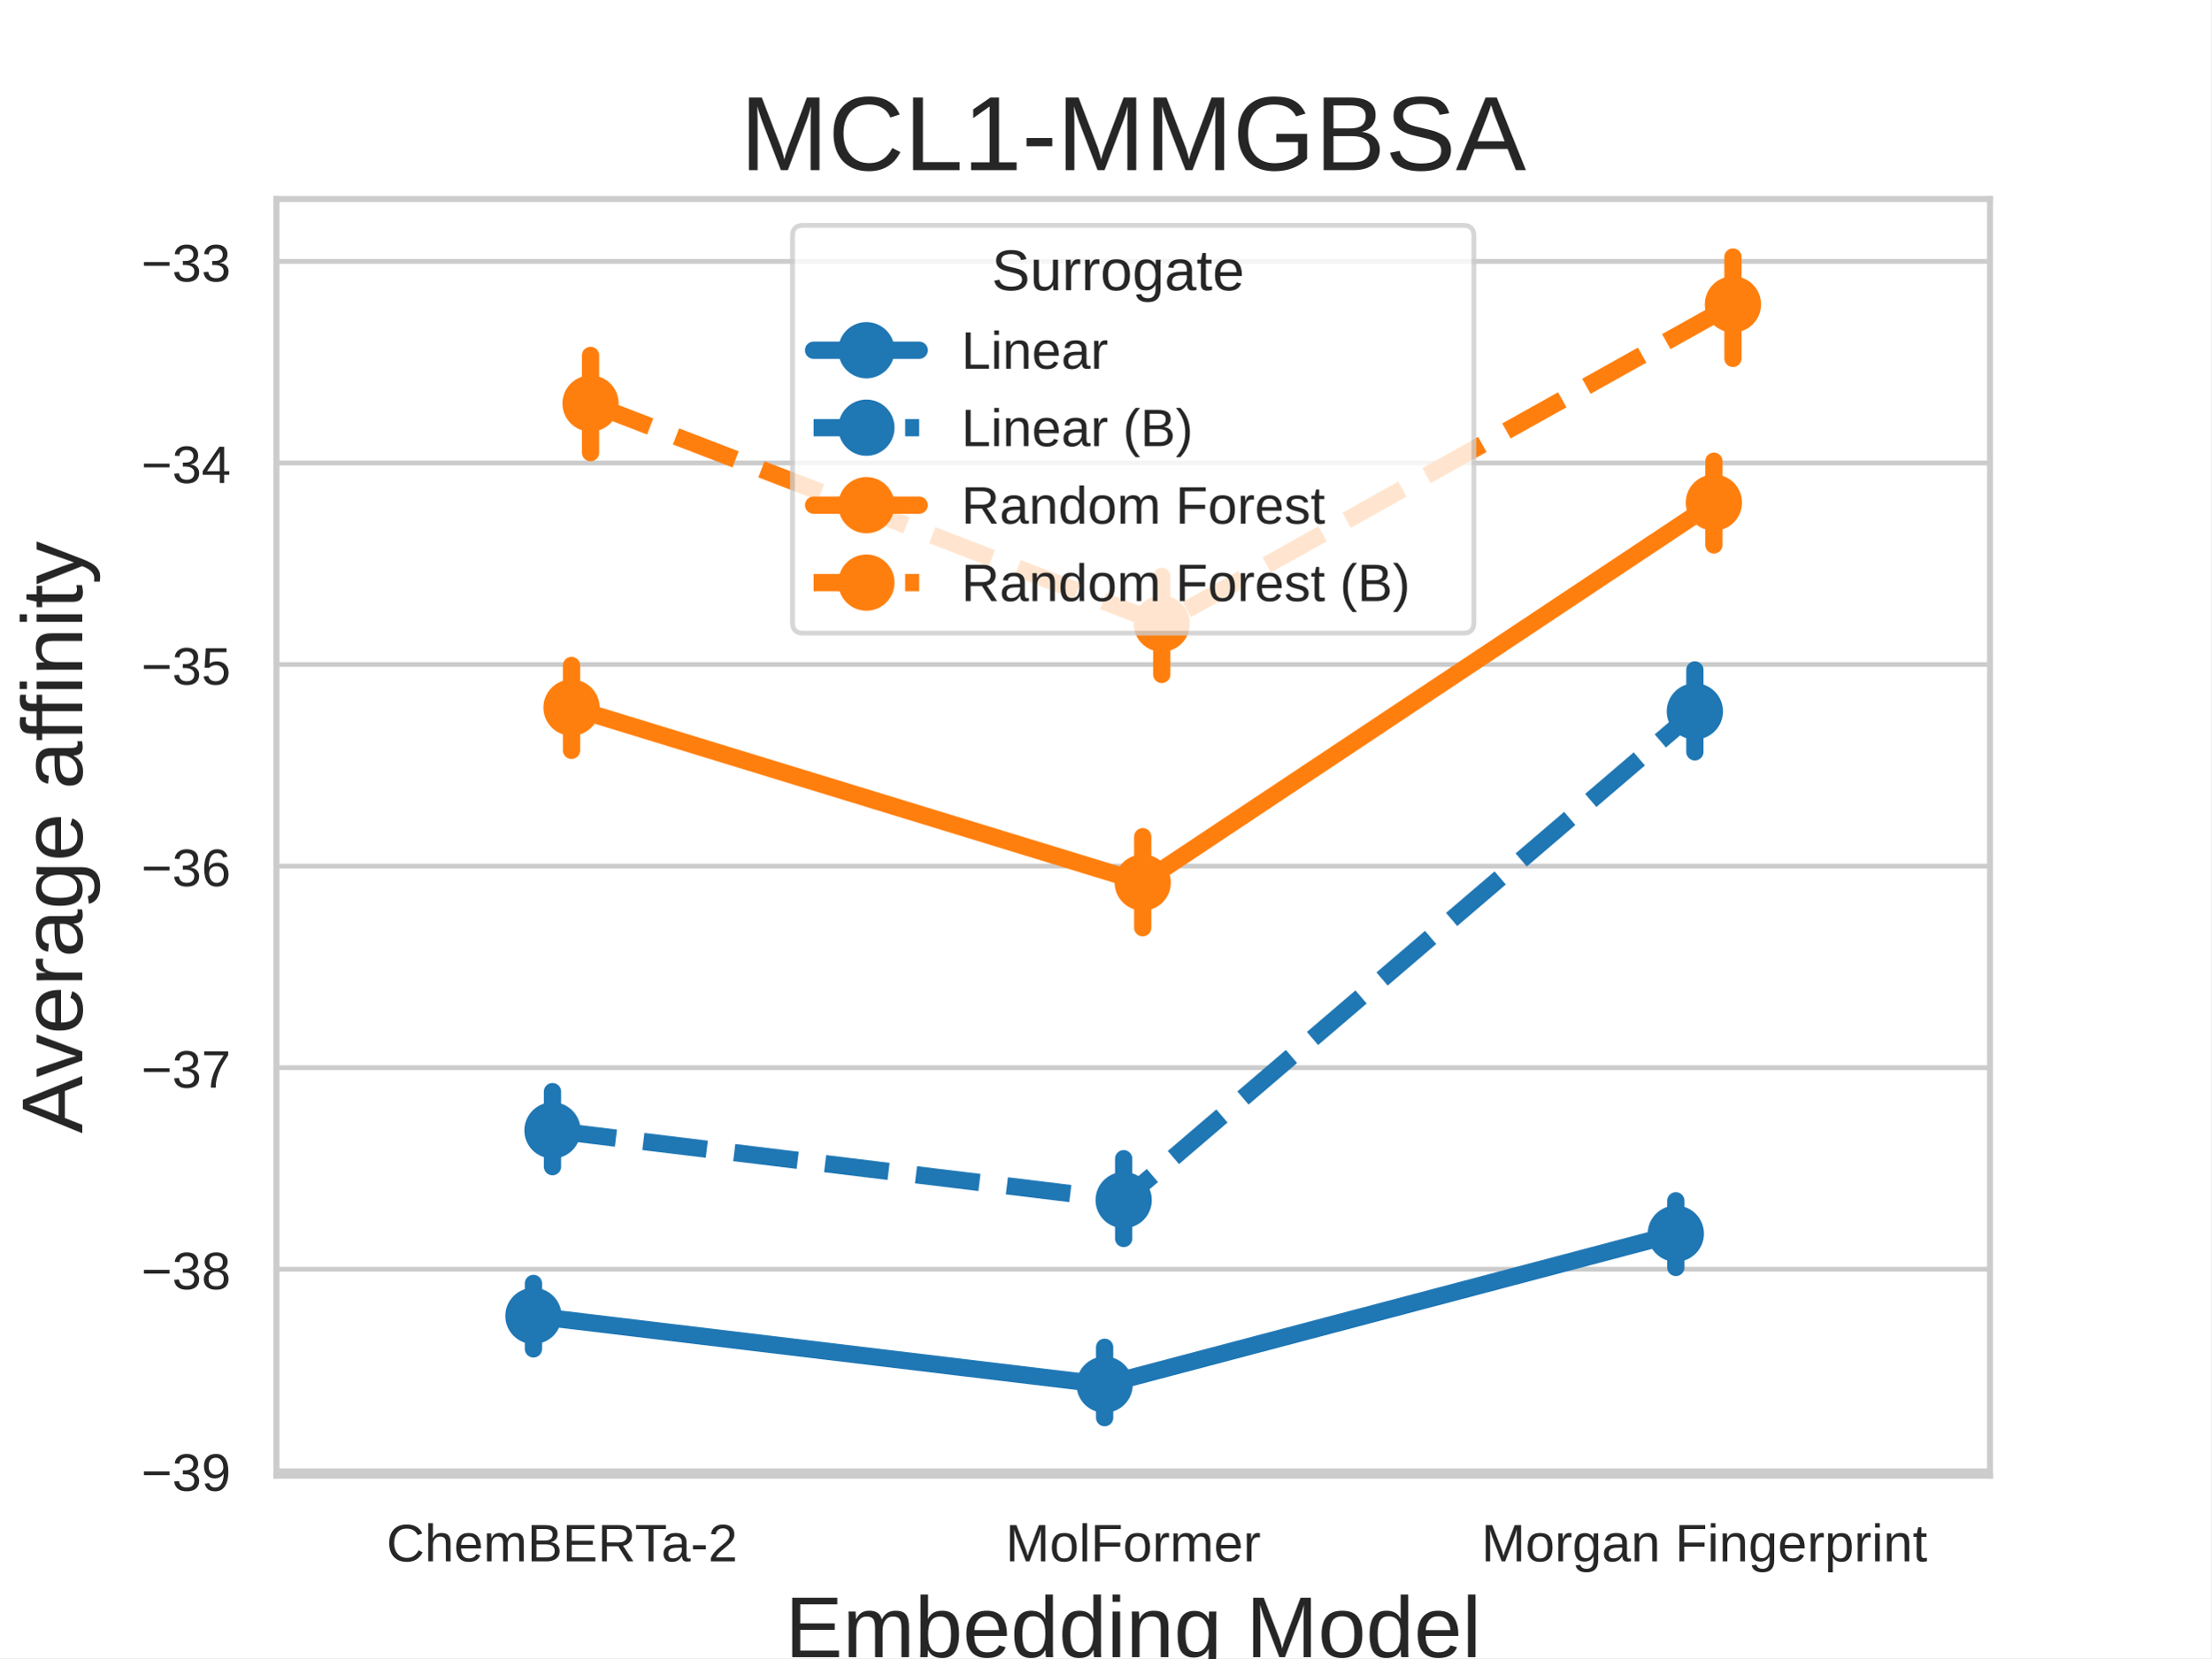
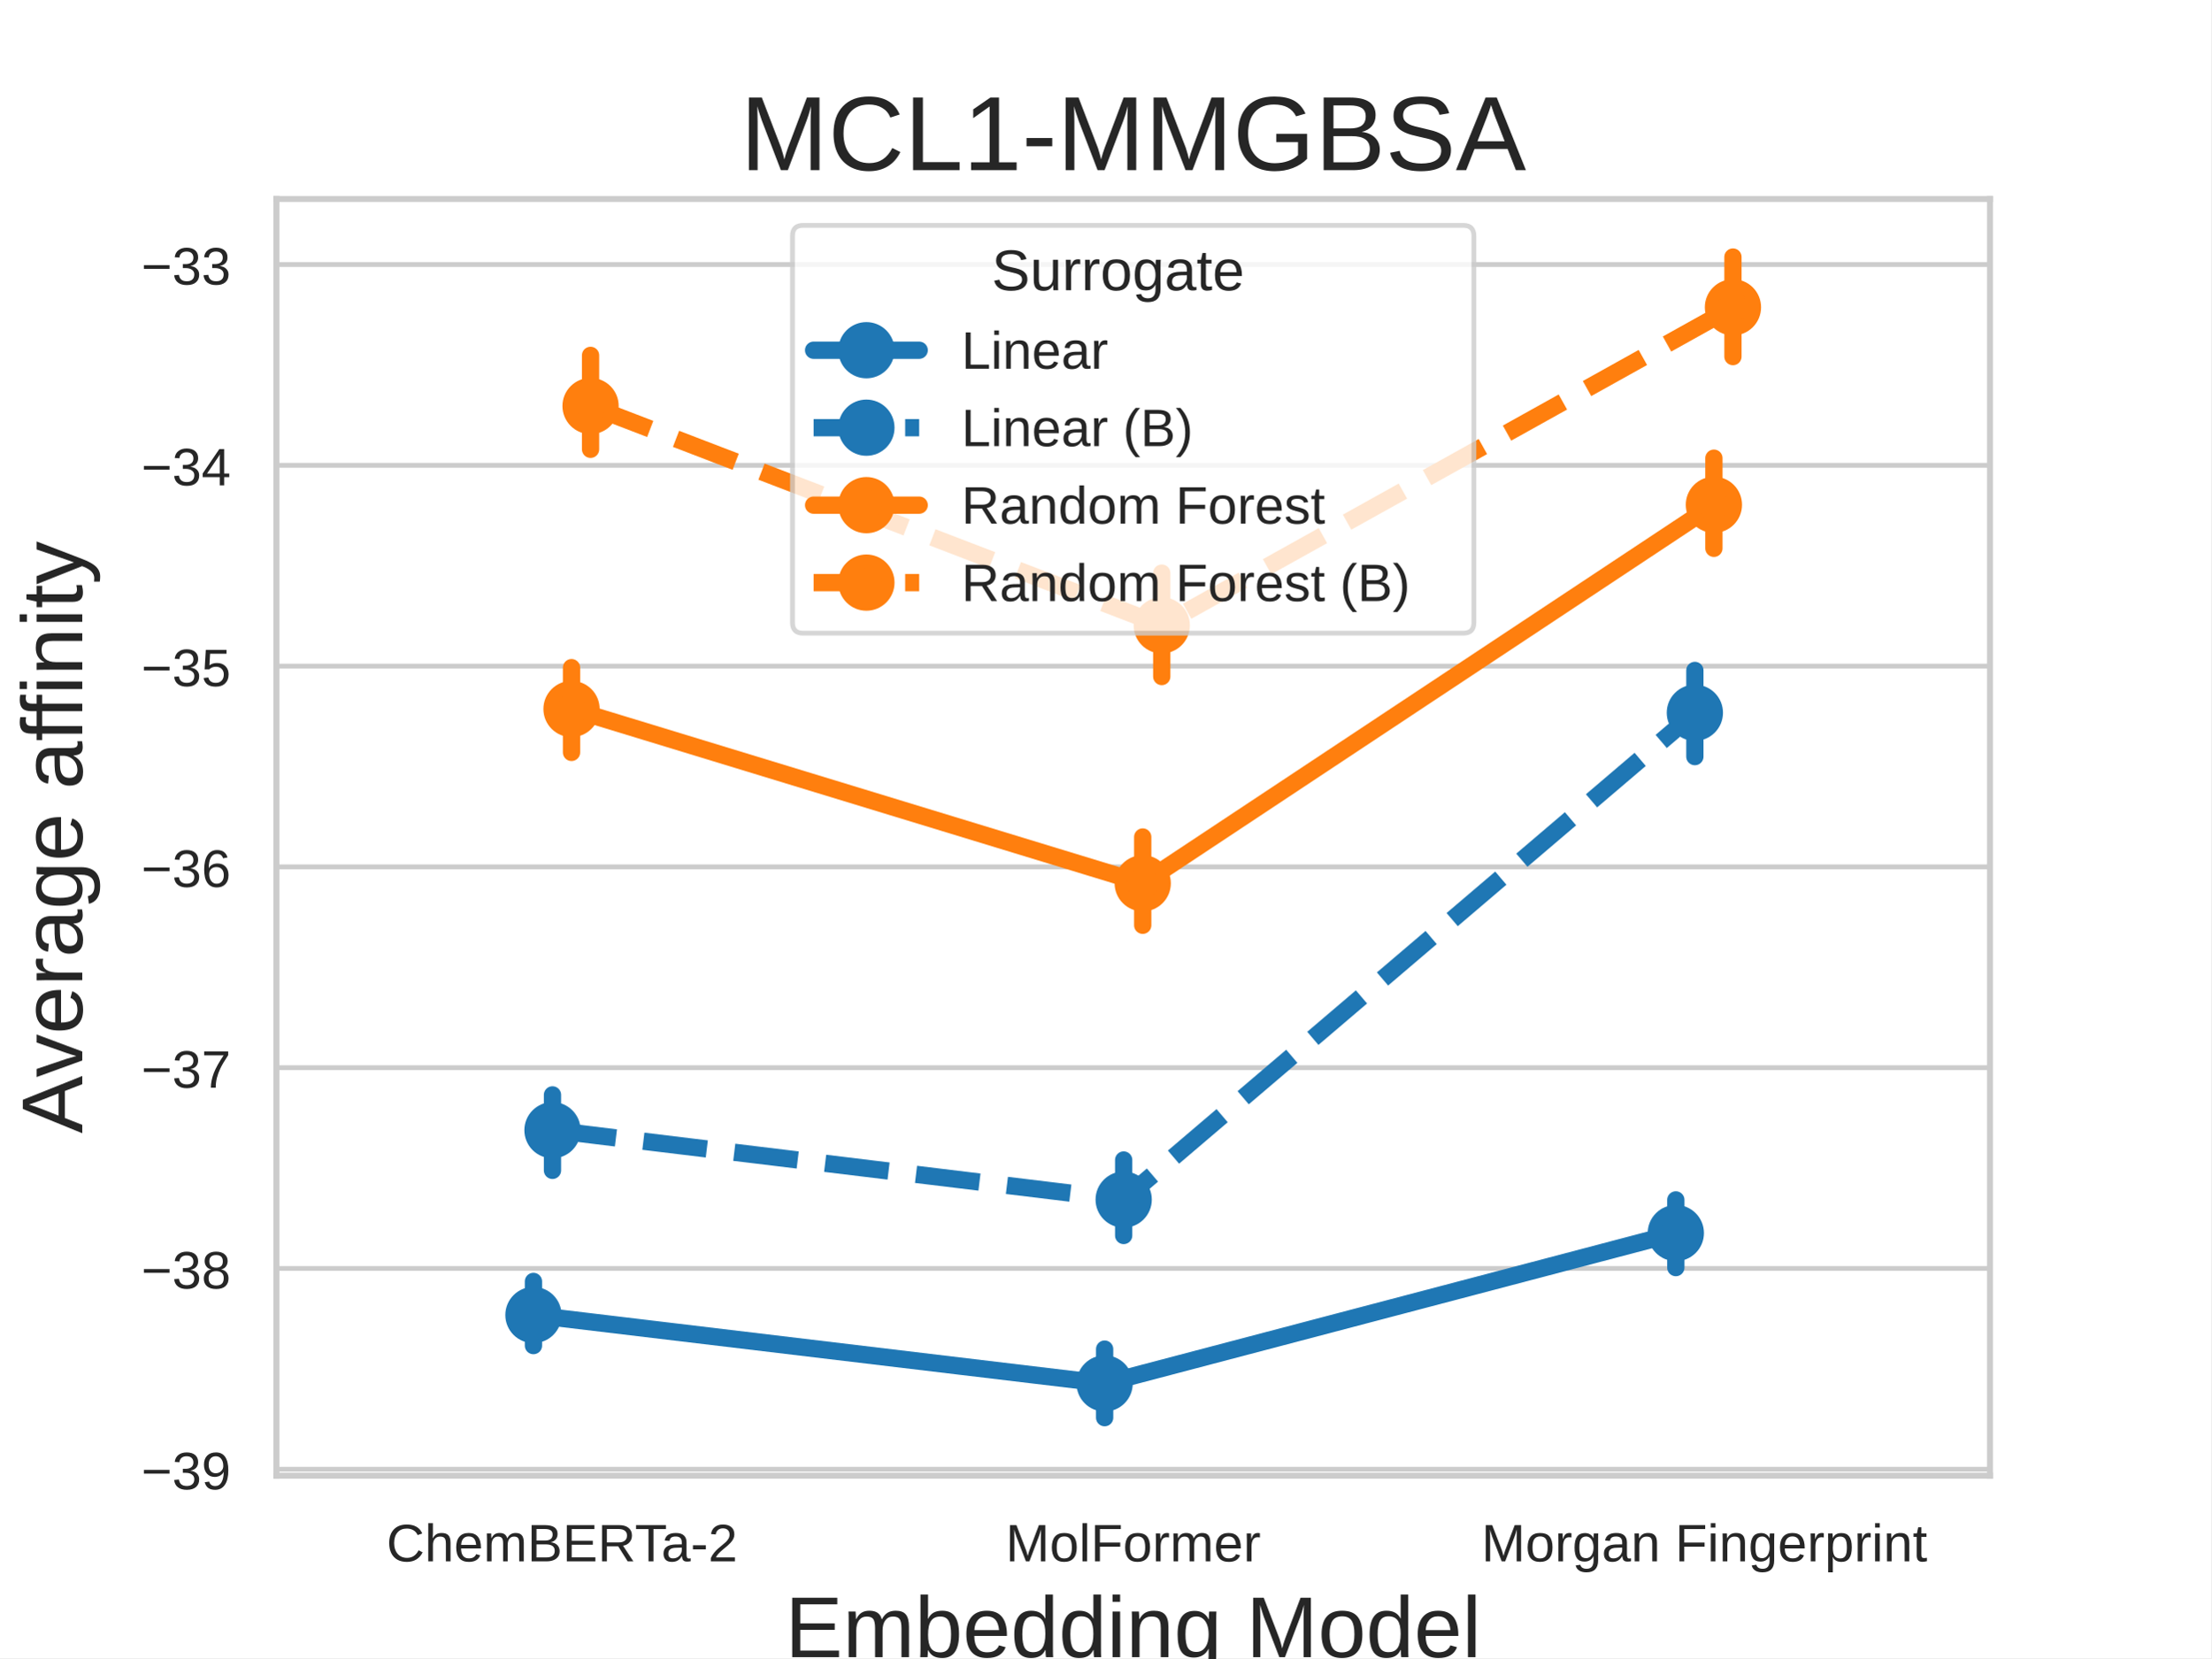
<svg xmlns="http://www.w3.org/2000/svg" xmlns:xlink="http://www.w3.org/1999/xlink" width="460.8pt" height="345.6pt" viewBox="0 0 460.8 345.6" version="1.1">
  <defs>
    <style type="text/css">*{stroke-linejoin: round; stroke-linecap: butt}</style>
  </defs>
  <g id="figure_1">
    <g id="patch_1">
      <path d="M 0 345.6  L 460.8 345.6  L 460.8 0  L 0 0  z " style="fill: #ffffff" />
    </g>
    <g id="axes_1">
      <g id="patch_2">
        <path d="M 57.6 307.584  L 414.72 307.584  L 414.72 41.472  L 57.6 41.472  z " style="fill: #ffffff" />
      </g>
      <g id="matplotlib.axis_1">
        <g id="xtick_1">
          <g id="text_1">
            <text style="fill: #262626; font: 11px 'Arial', 'DejaVu Sans', 'Liberation Sans', 'Bitstream Vera Sans', sans-serif; text-anchor: middle" x="117.12" y="325.442" transform="rotate(-0 117.12 325.4423)">ChemBERTa-2</text>
          </g>
        </g>
        <g id="xtick_2">
          <g id="text_2">
            <text style="fill: #262626; font: 11px 'Arial', 'DejaVu Sans', 'Liberation Sans', 'Bitstream Vera Sans', sans-serif; text-anchor: middle" x="236.16" y="325.442" transform="rotate(-0 236.16 325.4423)">MolFormer</text>
          </g>
        </g>
        <g id="xtick_3">
          <g id="text_3">
            <text style="fill: #262626; font: 11px 'Arial', 'DejaVu Sans', 'Liberation Sans', 'Bitstream Vera Sans', sans-serif; text-anchor: middle" x="355.2" y="325.442" transform="rotate(-0 355.2 325.4423)">Morgan Fingerprint</text>
          </g>
        </g>
        <g id="text_4">
          <text style="fill: #262626; font: 18px 'Arial', 'DejaVu Sans', 'Liberation Sans', 'Bitstream Vera Sans', sans-serif; text-anchor: middle" x="236.16" y="345.407" transform="rotate(-0 236.16 345.4071)">Embedding Model</text>
        </g>
      </g>
      <g id="matplotlib.axis_2">
        <g id="ytick_1">
          <g id="line2d_1">
-             <path d="M 57.6 306.551  L 414.72 306.551  " clip-path="url(#pcca6766b30)" style="fill: none; stroke: #cccccc; stroke-linecap: round" />
+             <path d="M 57.6 306.238  L 414.72 306.238  " clip-path="url(#p2aa143db8c)" style="fill: none; stroke: #cccccc; stroke-linecap: round" />
          </g>
          <g id="text_5">
-             <text style="fill: #262626; font: 11px 'Arial', 'DejaVu Sans', 'Liberation Sans', 'Bitstream Vera Sans', sans-serif; text-anchor: end" x="48.1" y="310.73" transform="rotate(-0 48.1 310.7299)">−39</text>
+             <text style="fill: #262626; font: 11px 'Arial', 'DejaVu Sans', 'Liberation Sans', 'Bitstream Vera Sans', sans-serif; text-anchor: end" x="48.1" y="310.417" transform="rotate(-0 48.1 310.4169)">−39</text>
          </g>
        </g>
        <g id="ytick_2">
          <g id="line2d_2">
-             <path d="M 57.6 264.54  L 414.72 264.54  " clip-path="url(#pcca6766b30)" style="fill: none; stroke: #cccccc; stroke-linecap: round" />
+             <path d="M 57.6 264.386  L 414.72 264.386  " clip-path="url(#p2aa143db8c)" style="fill: none; stroke: #cccccc; stroke-linecap: round" />
          </g>
          <g id="text_6">
-             <text style="fill: #262626; font: 11px 'Arial', 'DejaVu Sans', 'Liberation Sans', 'Bitstream Vera Sans', sans-serif; text-anchor: end" x="48.1" y="268.719" transform="rotate(-0 48.1 268.719)">−38</text>
+             <text style="fill: #262626; font: 11px 'Arial', 'DejaVu Sans', 'Liberation Sans', 'Bitstream Vera Sans', sans-serif; text-anchor: end" x="48.1" y="268.566" transform="rotate(-0 48.1 268.5656)">−38</text>
          </g>
        </g>
        <g id="ytick_3">
          <g id="line2d_3">
-             <path d="M 57.6 222.529  L 414.72 222.529  " clip-path="url(#pcca6766b30)" style="fill: none; stroke: #cccccc; stroke-linecap: round" />
+             <path d="M 57.6 222.535  L 414.72 222.535  " clip-path="url(#p2aa143db8c)" style="fill: none; stroke: #cccccc; stroke-linecap: round" />
          </g>
          <g id="text_7">
-             <text style="fill: #262626; font: 11px 'Arial', 'DejaVu Sans', 'Liberation Sans', 'Bitstream Vera Sans', sans-serif; text-anchor: end" x="48.1" y="226.708" transform="rotate(-0 48.1 226.708)">−37</text>
+             <text style="fill: #262626; font: 11px 'Arial', 'DejaVu Sans', 'Liberation Sans', 'Bitstream Vera Sans', sans-serif; text-anchor: end" x="48.1" y="226.714" transform="rotate(-0 48.1 226.7142)">−37</text>
          </g>
        </g>
        <g id="ytick_4">
          <g id="line2d_4">
-             <path d="M 57.6 180.518  L 414.72 180.518  " clip-path="url(#pcca6766b30)" style="fill: none; stroke: #cccccc; stroke-linecap: round" />
+             <path d="M 57.6 180.684  L 414.72 180.684  " clip-path="url(#p2aa143db8c)" style="fill: none; stroke: #cccccc; stroke-linecap: round" />
          </g>
          <g id="text_8">
-             <text style="fill: #262626; font: 11px 'Arial', 'DejaVu Sans', 'Liberation Sans', 'Bitstream Vera Sans', sans-serif; text-anchor: end" x="48.1" y="184.697" transform="rotate(-0 48.1 184.6971)">−36</text>
+             <text style="fill: #262626; font: 11px 'Arial', 'DejaVu Sans', 'Liberation Sans', 'Bitstream Vera Sans', sans-serif; text-anchor: end" x="48.1" y="184.863" transform="rotate(-0 48.1 184.8628)">−36</text>
          </g>
        </g>
        <g id="ytick_5">
          <g id="line2d_5">
-             <path d="M 57.6 138.507  L 414.72 138.507  " clip-path="url(#pcca6766b30)" style="fill: none; stroke: #cccccc; stroke-linecap: round" />
+             <path d="M 57.6 138.832  L 414.72 138.832  " clip-path="url(#p2aa143db8c)" style="fill: none; stroke: #cccccc; stroke-linecap: round" />
          </g>
          <g id="text_9">
-             <text style="fill: #262626; font: 11px 'Arial', 'DejaVu Sans', 'Liberation Sans', 'Bitstream Vera Sans', sans-serif; text-anchor: end" x="48.1" y="142.686" transform="rotate(-0 48.1 142.6861)">−35</text>
+             <text style="fill: #262626; font: 11px 'Arial', 'DejaVu Sans', 'Liberation Sans', 'Bitstream Vera Sans', sans-serif; text-anchor: end" x="48.1" y="143.011" transform="rotate(-0 48.1 143.0114)">−35</text>
          </g>
        </g>
        <g id="ytick_6">
          <g id="line2d_6">
-             <path d="M 57.6 96.496  L 414.72 96.496  " clip-path="url(#pcca6766b30)" style="fill: none; stroke: #cccccc; stroke-linecap: round" />
+             <path d="M 57.6 96.981  L 414.72 96.981  " clip-path="url(#p2aa143db8c)" style="fill: none; stroke: #cccccc; stroke-linecap: round" />
          </g>
          <g id="text_10">
-             <text style="fill: #262626; font: 11px 'Arial', 'DejaVu Sans', 'Liberation Sans', 'Bitstream Vera Sans', sans-serif; text-anchor: end" x="48.1" y="100.675" transform="rotate(-0 48.1 100.6752)">−34</text>
+             <text style="fill: #262626; font: 11px 'Arial', 'DejaVu Sans', 'Liberation Sans', 'Bitstream Vera Sans', sans-serif; text-anchor: end" x="48.1" y="101.16" transform="rotate(-0 48.1 101.1601)">−34</text>
          </g>
        </g>
        <g id="ytick_7">
          <g id="line2d_7">
-             <path d="M 57.6 54.485  L 414.72 54.485  " clip-path="url(#pcca6766b30)" style="fill: none; stroke: #cccccc; stroke-linecap: round" />
+             <path d="M 57.6 55.13  L 414.72 55.13  " clip-path="url(#p2aa143db8c)" style="fill: none; stroke: #cccccc; stroke-linecap: round" />
          </g>
          <g id="text_11">
-             <text style="fill: #262626; font: 11px 'Arial', 'DejaVu Sans', 'Liberation Sans', 'Bitstream Vera Sans', sans-serif; text-anchor: end" x="48.1" y="58.664" transform="rotate(-0 48.1 58.66421)">−33</text>
+             <text style="fill: #262626; font: 11px 'Arial', 'DejaVu Sans', 'Liberation Sans', 'Bitstream Vera Sans', sans-serif; text-anchor: end" x="48.1" y="59.309" transform="rotate(-0 48.1 59.30868)">−33</text>
          </g>
        </g>
        <g id="text_12">
          <text style="fill: #262626; font: 18px 'Arial', 'DejaVu Sans', 'Liberation Sans', 'Bitstream Vera Sans', sans-serif; text-anchor: middle" x="17.141" y="174.528" transform="rotate(-90 17.14141 174.528)">Average affinity</text>
        </g>
      </g>
      <g id="line2d_8">
-         <path d="M 111.168 274.28  L 230.208 288.601  L 349.248 257.134  " clip-path="url(#pcca6766b30)" style="fill: none; stroke: #1f77b4; stroke-width: 3.6; stroke-linecap: round" />
+         <path d="M 111.168 274.09  L 230.208 288.356  L 349.248 257.009  " clip-path="url(#p2aa143db8c)" style="fill: none; stroke: #1f77b4; stroke-width: 3.6; stroke-linecap: round" />
        <defs>
-           <path id="m5ecb7299cd" d="M 0 4.512  C 1.197 4.512 2.344 4.037 3.19 3.19  C 4.037 2.344 4.512 1.197 4.512 0  C 4.512 -1.197 4.037 -2.344 3.19 -3.19  C 2.344 -4.037 1.197 -4.512 0 -4.512  C -1.197 -4.512 -2.344 -4.037 -3.19 -3.19  C -4.037 -2.344 -4.512 -1.197 -4.512 0  C -4.512 1.197 -4.037 2.344 -3.19 3.19  C -2.344 4.037 -1.197 4.512 0 4.512  z " style="stroke: #1f77b4; stroke-width: 2.7" />
+           <path id="m278a37ad37" d="M 0 4.512  C 1.197 4.512 2.344 4.037 3.19 3.19  C 4.037 2.344 4.512 1.197 4.512 0  C 4.512 -1.197 4.037 -2.344 3.19 -3.19  C 2.344 -4.037 1.197 -4.512 0 -4.512  C -1.197 -4.512 -2.344 -4.037 -3.19 -3.19  C -4.037 -2.344 -4.512 -1.197 -4.512 0  C -4.512 1.197 -4.037 2.344 -3.19 3.19  C -2.344 4.037 -1.197 4.512 0 4.512  z " style="stroke: #1f77b4; stroke-width: 2.7" />
        </defs>
-         <g clip-path="url(#pcca6766b30)">
-           <use xlink:href="#m5ecb7299cd" x="111.168" y="274.28" style="fill: #1f77b4; stroke: #1f77b4; stroke-width: 2.7" />
-           <use xlink:href="#m5ecb7299cd" x="230.208" y="288.601" style="fill: #1f77b4; stroke: #1f77b4; stroke-width: 2.7" />
-           <use xlink:href="#m5ecb7299cd" x="349.248" y="257.134" style="fill: #1f77b4; stroke: #1f77b4; stroke-width: 2.7" />
+         <g clip-path="url(#p2aa143db8c)">
+           <use xlink:href="#m278a37ad37" x="111.168" y="274.09" style="fill: #1f77b4; stroke: #1f77b4; stroke-width: 2.7" />
+           <use xlink:href="#m278a37ad37" x="230.208" y="288.356" style="fill: #1f77b4; stroke: #1f77b4; stroke-width: 2.7" />
+           <use xlink:href="#m278a37ad37" x="349.248" y="257.009" style="fill: #1f77b4; stroke: #1f77b4; stroke-width: 2.7" />
        </g>
      </g>
      <g id="line2d_9">
-         <path d="M 111.168 281.15  L 111.168 267.507  " clip-path="url(#pcca6766b30)" style="fill: none; stroke: #1f77b4; stroke-width: 3.6; stroke-linecap: round" />
+         <path d="M 111.168 280.465  L 111.168 267.09  " clip-path="url(#p2aa143db8c)" style="fill: none; stroke: #1f77b4; stroke-width: 3.6; stroke-linecap: round" />
      </g>
      <g id="line2d_10">
-         <path d="M 230.208 295.488  L 230.208 280.815  " clip-path="url(#pcca6766b30)" style="fill: none; stroke: #1f77b4; stroke-width: 3.6; stroke-linecap: round" />
+         <path d="M 230.208 295.488  L 230.208 281.195  " clip-path="url(#p2aa143db8c)" style="fill: none; stroke: #1f77b4; stroke-width: 3.6; stroke-linecap: round" />
      </g>
      <g id="line2d_11">
-         <path d="M 349.248 264.175  L 349.248 250.285  " clip-path="url(#pcca6766b30)" style="fill: none; stroke: #1f77b4; stroke-width: 3.6; stroke-linecap: round" />
+         <path d="M 349.248 264.208  L 349.248 250.096  " clip-path="url(#p2aa143db8c)" style="fill: none; stroke: #1f77b4; stroke-width: 3.6; stroke-linecap: round" />
      </g>
      <g id="line2d_12">
-         <path d="M 115.136 235.612  L 234.176 250.132  L 353.216 148.271  " clip-path="url(#pcca6766b30)" style="fill: none; stroke-dasharray: 13.32,5.76; stroke-dashoffset: 0; stroke: #1f77b4; stroke-width: 3.6" />
-         <g clip-path="url(#pcca6766b30)">
-           <use xlink:href="#m5ecb7299cd" x="115.136" y="235.612" style="fill: #1f77b4; stroke: #1f77b4; stroke-width: 2.7" />
-           <use xlink:href="#m5ecb7299cd" x="234.176" y="250.132" style="fill: #1f77b4; stroke: #1f77b4; stroke-width: 2.7" />
-           <use xlink:href="#m5ecb7299cd" x="353.216" y="148.271" style="fill: #1f77b4; stroke: #1f77b4; stroke-width: 2.7" />
+         <path d="M 115.136 235.568  L 234.176 250.034  L 353.216 148.559  " clip-path="url(#p2aa143db8c)" style="fill: none; stroke-dasharray: 13.32,5.76; stroke-dashoffset: 0; stroke: #1f77b4; stroke-width: 3.6" />
+         <g clip-path="url(#p2aa143db8c)">
+           <use xlink:href="#m278a37ad37" x="115.136" y="235.568" style="fill: #1f77b4; stroke: #1f77b4; stroke-width: 2.7" />
+           <use xlink:href="#m278a37ad37" x="234.176" y="250.034" style="fill: #1f77b4; stroke: #1f77b4; stroke-width: 2.7" />
+           <use xlink:href="#m278a37ad37" x="353.216" y="148.559" style="fill: #1f77b4; stroke: #1f77b4; stroke-width: 2.7" />
        </g>
      </g>
      <g id="line2d_13">
-         <path d="M 115.136 243.164  L 115.136 227.525  " clip-path="url(#pcca6766b30)" style="fill: none; stroke: #1f77b4; stroke-width: 3.6; stroke-linecap: round" />
+         <path d="M 115.136 243.943  L 115.136 228.21  " clip-path="url(#p2aa143db8c)" style="fill: none; stroke: #1f77b4; stroke-width: 3.6; stroke-linecap: round" />
      </g>
      <g id="line2d_14">
-         <path d="M 234.176 258.14  L 234.176 241.515  " clip-path="url(#pcca6766b30)" style="fill: none; stroke: #1f77b4; stroke-width: 3.6; stroke-linecap: round" />
+         <path d="M 234.176 257.516  L 234.176 241.779  " clip-path="url(#p2aa143db8c)" style="fill: none; stroke: #1f77b4; stroke-width: 3.6; stroke-linecap: round" />
      </g>
      <g id="line2d_15">
-         <path d="M 353.216 156.711  L 353.216 139.635  " clip-path="url(#pcca6766b30)" style="fill: none; stroke: #1f77b4; stroke-width: 3.6; stroke-linecap: round" />
+         <path d="M 353.216 157.701  L 353.216 139.737  " clip-path="url(#p2aa143db8c)" style="fill: none; stroke: #1f77b4; stroke-width: 3.6; stroke-linecap: round" />
      </g>
      <g id="line2d_16">
-         <path d="M 119.104 147.484  L 238.144 183.949  L 357.184 104.755  " clip-path="url(#pcca6766b30)" style="fill: none; stroke: #ff7f0e; stroke-width: 3.6; stroke-linecap: round" />
+         <path d="M 119.104 147.775  L 238.144 184.102  L 357.184 105.209  " clip-path="url(#p2aa143db8c)" style="fill: none; stroke: #ff7f0e; stroke-width: 3.6; stroke-linecap: round" />
        <defs>
-           <path id="ma45891ceac" d="M 0 4.512  C 1.197 4.512 2.344 4.037 3.19 3.19  C 4.037 2.344 4.512 1.197 4.512 0  C 4.512 -1.197 4.037 -2.344 3.19 -3.19  C 2.344 -4.037 1.197 -4.512 0 -4.512  C -1.197 -4.512 -2.344 -4.037 -3.19 -3.19  C -4.037 -2.344 -4.512 -1.197 -4.512 0  C -4.512 1.197 -4.037 2.344 -3.19 3.19  C -2.344 4.037 -1.197 4.512 0 4.512  z " style="stroke: #ff7f0e; stroke-width: 2.7" />
+           <path id="mc66e2dbaec" d="M 0 4.512  C 1.197 4.512 2.344 4.037 3.19 3.19  C 4.037 2.344 4.512 1.197 4.512 0  C 4.512 -1.197 4.037 -2.344 3.19 -3.19  C 2.344 -4.037 1.197 -4.512 0 -4.512  C -1.197 -4.512 -2.344 -4.037 -3.19 -3.19  C -4.037 -2.344 -4.512 -1.197 -4.512 0  C -4.512 1.197 -4.037 2.344 -3.19 3.19  C -2.344 4.037 -1.197 4.512 0 4.512  z " style="stroke: #ff7f0e; stroke-width: 2.7" />
        </defs>
-         <g clip-path="url(#pcca6766b30)">
-           <use xlink:href="#ma45891ceac" x="119.104" y="147.484" style="fill: #ff7f0e; stroke: #ff7f0e; stroke-width: 2.7" />
-           <use xlink:href="#ma45891ceac" x="238.144" y="183.949" style="fill: #ff7f0e; stroke: #ff7f0e; stroke-width: 2.7" />
-           <use xlink:href="#ma45891ceac" x="357.184" y="104.755" style="fill: #ff7f0e; stroke: #ff7f0e; stroke-width: 2.7" />
+         <g clip-path="url(#p2aa143db8c)">
+           <use xlink:href="#mc66e2dbaec" x="119.104" y="147.775" style="fill: #ff7f0e; stroke: #ff7f0e; stroke-width: 2.7" />
+           <use xlink:href="#mc66e2dbaec" x="238.144" y="184.102" style="fill: #ff7f0e; stroke: #ff7f0e; stroke-width: 2.7" />
+           <use xlink:href="#mc66e2dbaec" x="357.184" y="105.209" style="fill: #ff7f0e; stroke: #ff7f0e; stroke-width: 2.7" />
        </g>
      </g>
      <g id="line2d_17">
-         <path d="M 119.104 156.397  L 119.104 138.705  " clip-path="url(#pcca6766b30)" style="fill: none; stroke: #ff7f0e; stroke-width: 3.6; stroke-linecap: round" />
+         <path d="M 119.104 156.824  L 119.104 139.158  " clip-path="url(#p2aa143db8c)" style="fill: none; stroke: #ff7f0e; stroke-width: 3.6; stroke-linecap: round" />
      </g>
      <g id="line2d_18">
-         <path d="M 238.144 193.368  L 238.144 174.396  " clip-path="url(#pcca6766b30)" style="fill: none; stroke: #ff7f0e; stroke-width: 3.6; stroke-linecap: round" />
+         <path d="M 238.144 192.855  L 238.144 174.455  " clip-path="url(#p2aa143db8c)" style="fill: none; stroke: #ff7f0e; stroke-width: 3.6; stroke-linecap: round" />
      </g>
      <g id="line2d_19">
-         <path d="M 357.184 113.576  L 357.184 96.131  " clip-path="url(#pcca6766b30)" style="fill: none; stroke: #ff7f0e; stroke-width: 3.6; stroke-linecap: round" />
+         <path d="M 357.184 114.284  L 357.184 95.493  " clip-path="url(#p2aa143db8c)" style="fill: none; stroke: #ff7f0e; stroke-width: 3.6; stroke-linecap: round" />
      </g>
      <g id="line2d_20">
-         <path d="M 123.072 84.093  L 242.112 129.98  L 361.152 63.437  " clip-path="url(#pcca6766b30)" style="fill: none; stroke-dasharray: 13.32,5.76; stroke-dashoffset: 0; stroke: #ff7f0e; stroke-width: 3.6" />
-         <g clip-path="url(#pcca6766b30)">
-           <use xlink:href="#ma45891ceac" x="123.072" y="84.093" style="fill: #ff7f0e; stroke: #ff7f0e; stroke-width: 2.7" />
-           <use xlink:href="#ma45891ceac" x="242.112" y="129.98" style="fill: #ff7f0e; stroke: #ff7f0e; stroke-width: 2.7" />
-           <use xlink:href="#ma45891ceac" x="361.152" y="63.437" style="fill: #ff7f0e; stroke: #ff7f0e; stroke-width: 2.7" />
+         <path d="M 123.072 84.625  L 242.112 130.338  L 361.152 64.048  " clip-path="url(#p2aa143db8c)" style="fill: none; stroke-dasharray: 13.32,5.76; stroke-dashoffset: 0; stroke: #ff7f0e; stroke-width: 3.6" />
+         <g clip-path="url(#p2aa143db8c)">
+           <use xlink:href="#mc66e2dbaec" x="123.072" y="84.625" style="fill: #ff7f0e; stroke: #ff7f0e; stroke-width: 2.7" />
+           <use xlink:href="#mc66e2dbaec" x="242.112" y="130.338" style="fill: #ff7f0e; stroke: #ff7f0e; stroke-width: 2.7" />
+           <use xlink:href="#mc66e2dbaec" x="361.152" y="64.048" style="fill: #ff7f0e; stroke: #ff7f0e; stroke-width: 2.7" />
        </g>
      </g>
      <g id="line2d_21">
-         <path d="M 123.072 94.346  L 123.072 74.076  " clip-path="url(#pcca6766b30)" style="fill: none; stroke: #ff7f0e; stroke-width: 3.6; stroke-linecap: round" />
+         <path d="M 123.072 93.642  L 123.072 74.069  " clip-path="url(#p2aa143db8c)" style="fill: none; stroke: #ff7f0e; stroke-width: 3.6; stroke-linecap: round" />
      </g>
      <g id="line2d_22">
-         <path d="M 242.112 140.576  L 242.112 120.136  " clip-path="url(#pcca6766b30)" style="fill: none; stroke: #ff7f0e; stroke-width: 3.6; stroke-linecap: round" />
+         <path d="M 242.112 141.009  L 242.112 119.448  " clip-path="url(#p2aa143db8c)" style="fill: none; stroke: #ff7f0e; stroke-width: 3.6; stroke-linecap: round" />
      </g>
      <g id="line2d_23">
-         <path d="M 361.152 74.695  L 361.152 53.568  " clip-path="url(#pcca6766b30)" style="fill: none; stroke: #ff7f0e; stroke-width: 3.6; stroke-linecap: round" />
+         <path d="M 361.152 74.318  L 361.152 53.568  " clip-path="url(#p2aa143db8c)" style="fill: none; stroke: #ff7f0e; stroke-width: 3.6; stroke-linecap: round" />
      </g>
      <g id="line2d_24" />
      <g id="line2d_25" />
      <g id="line2d_26" />
      <g id="line2d_27" />
      <g id="patch_3">
        <path d="M 57.6 307.584  L 57.6 41.472  " style="fill: none; stroke: #cccccc; stroke-width: 1.25; stroke-linejoin: miter; stroke-linecap: square" />
      </g>
      <g id="patch_4">
        <path d="M 414.72 307.584  L 414.72 41.472  " style="fill: none; stroke: #cccccc; stroke-width: 1.25; stroke-linejoin: miter; stroke-linecap: square" />
      </g>
      <g id="patch_5">
        <path d="M 57.6 307.584  L 414.72 307.584  " style="fill: none; stroke: #cccccc; stroke-width: 1.25; stroke-linejoin: miter; stroke-linecap: square" />
      </g>
      <g id="patch_6">
        <path d="M 57.6 41.472  L 414.72 41.472  " style="fill: none; stroke: #cccccc; stroke-width: 1.25; stroke-linejoin: miter; stroke-linecap: square" />
      </g>
      <g id="text_13">
        <text style="fill: #262626; font: 22px 'Arial', 'DejaVu Sans', 'Liberation Sans', 'Bitstream Vera Sans', sans-serif; text-anchor: middle" x="236.16" y="35.472" transform="rotate(-0 236.16 35.472)">MCL1-MMGBSA</text>
      </g>
      <g id="legend_1">
        <g id="patch_7">
          <path d="M 167.358 131.97  L 304.962 131.97  Q 307.162 131.97 307.162 129.769  L 307.162 49.172  Q 307.162 46.972 304.962 46.972  L 167.358 46.972  Q 165.158 46.972 165.158 49.172  L 165.158 129.769  Q 165.158 131.97 167.358 131.97  z " style="fill: #ffffff; opacity: 0.8; stroke: #cccccc; stroke-linejoin: miter" />
        </g>
        <g id="text_14">
          <text style="fill: #262626; font: 12px 'Arial', 'DejaVu Sans', 'Liberation Sans', 'Bitstream Vera Sans', sans-serif; text-anchor: start" x="206.654" y="60.49" transform="rotate(-0 206.6541 60.49012)">Surrogate</text>
        </g>
        <g id="line2d_28">
          <path d="M 169.558 72.994  L 180.558 72.994  L 191.558 72.994  " style="fill: none; stroke: #1f77b4; stroke-width: 3.6; stroke-linecap: round" />
          <g>
-             <use xlink:href="#m5ecb7299cd" x="180.558" y="72.994" style="fill: #1f77b4; stroke: #1f77b4; stroke-width: 2.7" />
+             <use xlink:href="#m278a37ad37" x="180.558" y="72.994" style="fill: #1f77b4; stroke: #1f77b4; stroke-width: 2.7" />
          </g>
        </g>
        <g id="text_15">
          <text style="fill: #262626; font: 11px 'Arial', 'DejaVu Sans', 'Liberation Sans', 'Bitstream Vera Sans', sans-serif; text-anchor: start" x="200.358" y="76.844" transform="rotate(-0 200.3584 76.84403)">Linear</text>
        </g>
        <g id="line2d_29">
          <path d="M 169.558 89.14  L 180.558 89.14  L 191.558 89.14  " style="fill: none; stroke-dasharray: 13.32,5.76; stroke-dashoffset: 0; stroke: #1f77b4; stroke-width: 3.6" />
          <g>
-             <use xlink:href="#m5ecb7299cd" x="180.558" y="89.14" style="fill: #1f77b4; stroke: #1f77b4; stroke-width: 2.7" />
+             <use xlink:href="#m278a37ad37" x="180.558" y="89.14" style="fill: #1f77b4; stroke: #1f77b4; stroke-width: 2.7" />
          </g>
        </g>
        <g id="text_16">
          <text style="fill: #262626; font: 11px 'Arial', 'DejaVu Sans', 'Liberation Sans', 'Bitstream Vera Sans', sans-serif; text-anchor: start" x="200.358" y="92.99" transform="rotate(-0 200.3584 92.98997)">Linear (B)</text>
        </g>
        <g id="line2d_30">
          <path d="M 169.558 105.286  L 180.558 105.286  L 191.558 105.286  " style="fill: none; stroke: #ff7f0e; stroke-width: 3.6; stroke-linecap: round" />
          <g>
-             <use xlink:href="#ma45891ceac" x="180.558" y="105.286" style="fill: #ff7f0e; stroke: #ff7f0e; stroke-width: 2.7" />
+             <use xlink:href="#mc66e2dbaec" x="180.558" y="105.286" style="fill: #ff7f0e; stroke: #ff7f0e; stroke-width: 2.7" />
          </g>
        </g>
        <g id="text_17">
          <text style="fill: #262626; font: 11px 'Arial', 'DejaVu Sans', 'Liberation Sans', 'Bitstream Vera Sans', sans-serif; text-anchor: start" x="200.358" y="109.136" transform="rotate(-0 200.3584 109.1359)">Random Forest</text>
        </g>
        <g id="line2d_31">
          <path d="M 169.558 121.432  L 180.558 121.432  L 191.558 121.432  " style="fill: none; stroke-dasharray: 13.32,5.76; stroke-dashoffset: 0; stroke: #ff7f0e; stroke-width: 3.6" />
          <g>
-             <use xlink:href="#ma45891ceac" x="180.558" y="121.432" style="fill: #ff7f0e; stroke: #ff7f0e; stroke-width: 2.7" />
+             <use xlink:href="#mc66e2dbaec" x="180.558" y="121.432" style="fill: #ff7f0e; stroke: #ff7f0e; stroke-width: 2.7" />
          </g>
        </g>
        <g id="text_18">
          <text style="fill: #262626; font: 11px 'Arial', 'DejaVu Sans', 'Liberation Sans', 'Bitstream Vera Sans', sans-serif; text-anchor: start" x="200.358" y="125.282" transform="rotate(-0 200.3584 125.2818)">Random Forest (B)</text>
        </g>
      </g>
    </g>
  </g>
  <defs>
-     <clipPath id="pcca6766b30">
+     <clipPath id="p2aa143db8c">
      <rect x="57.6" y="41.472" width="357.12" height="266.112" />
    </clipPath>
  </defs>
</svg>
